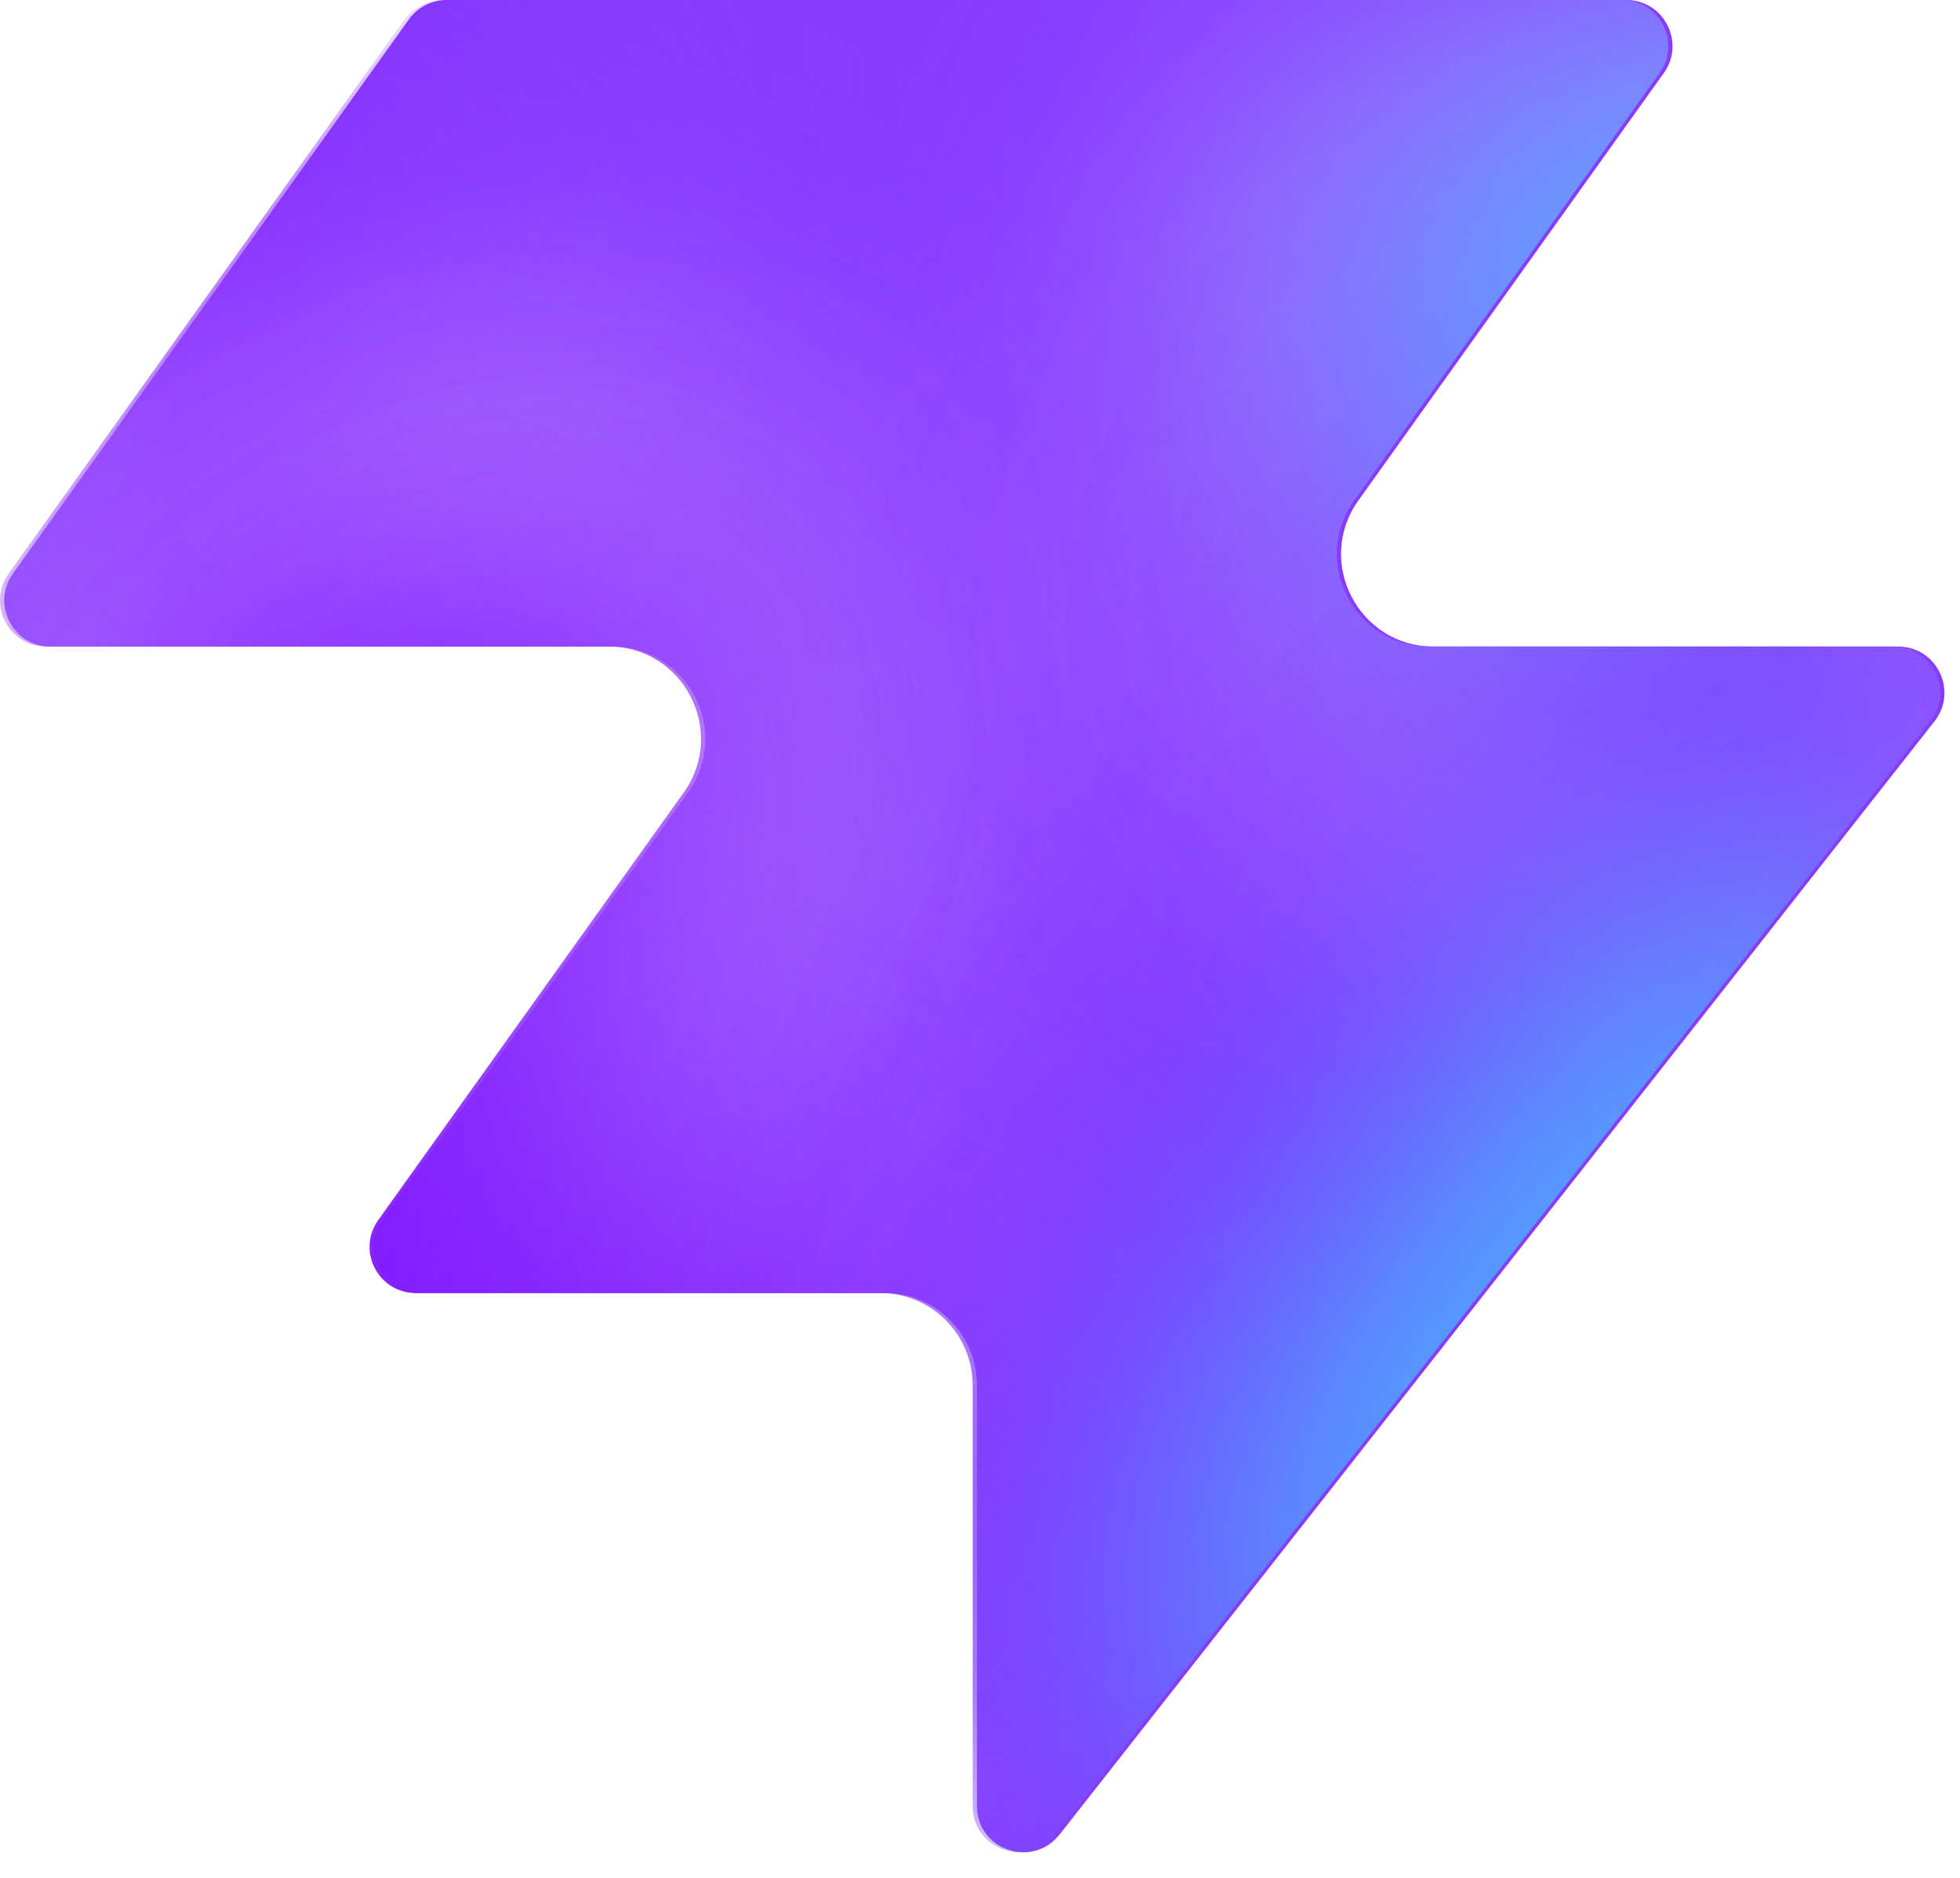
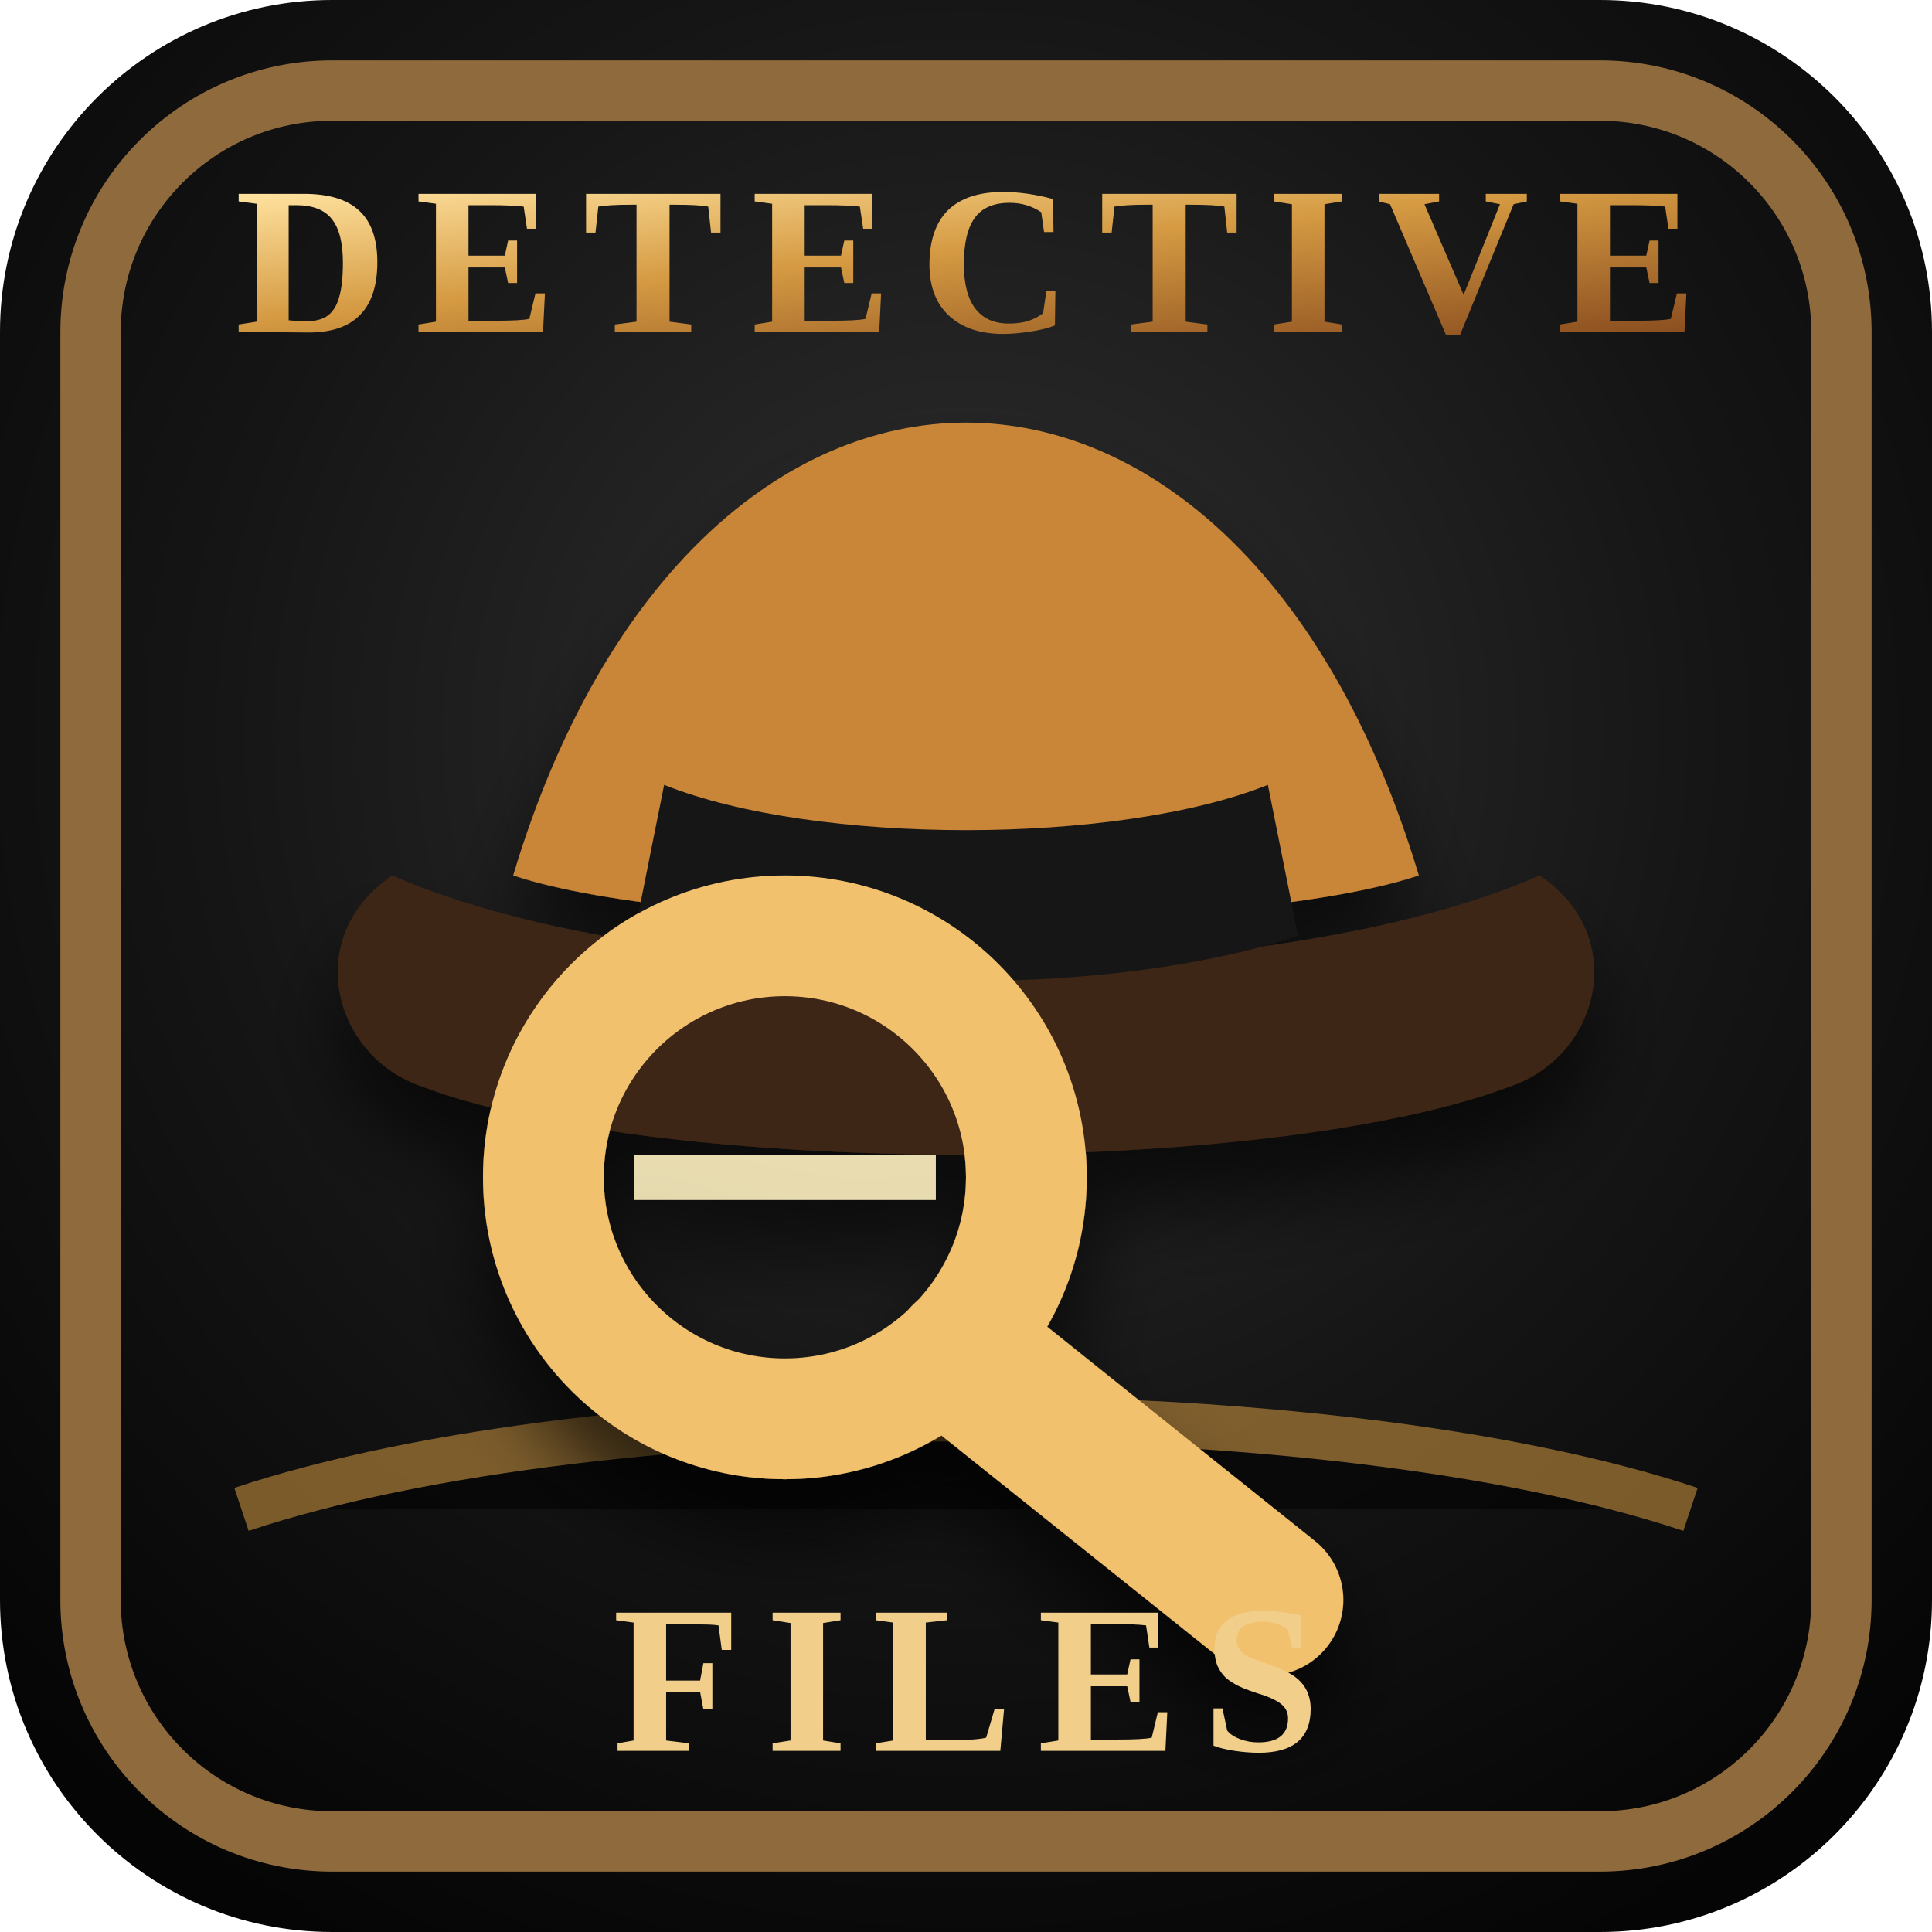
- <svg xmlns="http://www.w3.org/2000/svg" width="48" height="46" fill="none" viewBox="0 0 48 46">
-   <path fill="#863bff" d="M25.946 44.938c-.664.845-2.021.375-2.021-.698V33.937a2.26 2.26 0 0 0-2.262-2.262H10.287c-.92 0-1.456-1.04-.92-1.788l7.48-10.471c1.07-1.497 0-3.578-1.842-3.578H1.237c-.92 0-1.456-1.04-.92-1.788L10.013.474c.214-.297.556-.474.92-.474h28.894c.92 0 1.456 1.04.92 1.788l-7.48 10.471c-1.07 1.498 0 3.579 1.842 3.579h11.377c.943 0 1.473 1.088.89 1.83L25.947 44.94z" style="fill:#863bff;fill:color(display-p3 .525 .23 1);fill-opacity:1" />
-   <mask id="a" width="48" height="46" x="0" y="0" maskUnits="userSpaceOnUse" style="mask-type:alpha">
-     <path fill="#000" d="M25.842 44.938c-.664.844-2.021.375-2.021-.698V33.937a2.26 2.26 0 0 0-2.262-2.262H10.183c-.92 0-1.456-1.04-.92-1.788l7.48-10.471c1.07-1.498 0-3.579-1.842-3.579H1.133c-.92 0-1.456-1.04-.92-1.787L9.91.473c.214-.297.556-.474.92-.474h28.894c.92 0 1.456 1.04.92 1.788l-7.48 10.471c-1.07 1.498 0 3.578 1.842 3.578h11.377c.943 0 1.473 1.088.89 1.832L25.843 44.94z" style="fill:#000;fill-opacity:1" />
-   </mask>
-   <g mask="url(#a)">
-     <g filter="url(#b)">
-       <ellipse cx="5.508" cy="14.704" fill="#ede6ff" rx="5.508" ry="14.704" style="fill:#ede6ff;fill:color(display-p3 .927 .903 1);fill-opacity:1" transform="matrix(.00324 1 1 -.00324 -4.47 31.516)" />
-     </g>
-     <g filter="url(#c)">
-       <ellipse cx="10.399" cy="29.851" fill="#ede6ff" rx="10.399" ry="29.851" style="fill:#ede6ff;fill:color(display-p3 .927 .903 1);fill-opacity:1" transform="matrix(.00324 1 1 -.00324 -39.328 7.883)" />
-     </g>
-     <g filter="url(#d)">
-       <ellipse cx="5.508" cy="30.487" fill="#7e14ff" rx="5.508" ry="30.487" style="fill:#7e14ff;fill:color(display-p3 .492 .077 1);fill-opacity:1" transform="rotate(89.814 -25.913 -14.639)scale(1 -1)" />
-     </g>
-     <g filter="url(#e)">
-       <ellipse cx="5.508" cy="30.599" fill="#7e14ff" rx="5.508" ry="30.599" style="fill:#7e14ff;fill:color(display-p3 .492 .077 1);fill-opacity:1" transform="rotate(89.814 -32.644 -3.334)scale(1 -1)" />
-     </g>
-     <g filter="url(#f)">
-       <ellipse cx="5.508" cy="30.599" fill="#7e14ff" rx="5.508" ry="30.599" style="fill:#7e14ff;fill:color(display-p3 .492 .077 1);fill-opacity:1" transform="matrix(.00324 1 1 -.00324 -34.34 30.47)" />
-     </g>
-     <g filter="url(#g)">
-       <ellipse cx="14.072" cy="22.078" fill="#ede6ff" rx="14.072" ry="22.078" style="fill:#ede6ff;fill:color(display-p3 .927 .903 1);fill-opacity:1" transform="rotate(93.35 24.506 48.493)scale(-1 1)" />
-     </g>
-     <g filter="url(#h)">
-       <ellipse cx="3.47" cy="21.501" fill="#7e14ff" rx="3.47" ry="21.501" style="fill:#7e14ff;fill:color(display-p3 .492 .077 1);fill-opacity:1" transform="rotate(89.009 28.708 47.59)scale(-1 1)" />
-     </g>
-     <g filter="url(#i)">
-       <ellipse cx="3.47" cy="21.501" fill="#7e14ff" rx="3.47" ry="21.501" style="fill:#7e14ff;fill:color(display-p3 .492 .077 1);fill-opacity:1" transform="rotate(89.009 28.708 47.59)scale(-1 1)" />
-     </g>
-     <g filter="url(#j)">
-       <ellipse cx=".387" cy="8.972" fill="#7e14ff" rx="4.407" ry="29.108" style="fill:#7e14ff;fill:color(display-p3 .492 .077 1);fill-opacity:1" transform="rotate(39.51 .387 8.972)" />
-     </g>
-     <g filter="url(#k)">
-       <ellipse cx="47.523" cy="-6.092" fill="#7e14ff" rx="4.407" ry="29.108" style="fill:#7e14ff;fill:color(display-p3 .492 .077 1);fill-opacity:1" transform="rotate(37.892 47.523 -6.092)" />
-     </g>
-     <g filter="url(#l)">
-       <ellipse cx="41.412" cy="6.333" fill="#47bfff" rx="5.971" ry="9.665" style="fill:#47bfff;fill:color(display-p3 .28 .748 1);fill-opacity:1" transform="rotate(37.892 41.412 6.333)" />
-     </g>
-     <g filter="url(#m)">
-       <ellipse cx="-1.879" cy="38.332" fill="#7e14ff" rx="4.407" ry="29.108" style="fill:#7e14ff;fill:color(display-p3 .492 .077 1);fill-opacity:1" transform="rotate(37.892 -1.88 38.332)" />
-     </g>
-     <g filter="url(#n)">
-       <ellipse cx="-1.879" cy="38.332" fill="#7e14ff" rx="4.407" ry="29.108" style="fill:#7e14ff;fill:color(display-p3 .492 .077 1);fill-opacity:1" transform="rotate(37.892 -1.88 38.332)" />
-     </g>
-     <g filter="url(#o)">
-       <ellipse cx="35.651" cy="29.907" fill="#7e14ff" rx="4.407" ry="29.108" style="fill:#7e14ff;fill:color(display-p3 .492 .077 1);fill-opacity:1" transform="rotate(37.892 35.651 29.907)" />
-     </g>
-     <g filter="url(#p)">
-       <ellipse cx="38.418" cy="32.4" fill="#47bfff" rx="5.971" ry="15.297" style="fill:#47bfff;fill:color(display-p3 .28 .748 1);fill-opacity:1" transform="rotate(37.892 38.418 32.4)" />
-     </g>
-   </g>
+ <svg xmlns="http://www.w3.org/2000/svg" viewBox="0 0 64 64" role="img" aria-label="Detective game favicon">
  <defs>
-     <filter id="b" width="60.045" height="41.654" x="-19.77" y="16.149" color-interpolation-filters="sRGB" filterUnits="userSpaceOnUse">
-       <feFlood flood-opacity="0" result="BackgroundImageFix" />
-       <feBlend in="SourceGraphic" in2="BackgroundImageFix" result="shape" />
-       <feGaussianBlur result="effect1_foregroundBlur_2002_17158" stdDeviation="7.659" />
-     </filter>
-     <filter id="c" width="90.34" height="51.437" x="-54.613" y="-7.533" color-interpolation-filters="sRGB" filterUnits="userSpaceOnUse">
-       <feFlood flood-opacity="0" result="BackgroundImageFix" />
-       <feBlend in="SourceGraphic" in2="BackgroundImageFix" result="shape" />
-       <feGaussianBlur result="effect1_foregroundBlur_2002_17158" stdDeviation="7.659" />
-     </filter>
-     <filter id="d" width="79.355" height="29.4" x="-49.64" y="2.03" color-interpolation-filters="sRGB" filterUnits="userSpaceOnUse">
-       <feFlood flood-opacity="0" result="BackgroundImageFix" />
-       <feBlend in="SourceGraphic" in2="BackgroundImageFix" result="shape" />
-       <feGaussianBlur result="effect1_foregroundBlur_2002_17158" stdDeviation="4.596" />
-     </filter>
-     <filter id="e" width="79.579" height="29.4" x="-45.045" y="20.029" color-interpolation-filters="sRGB" filterUnits="userSpaceOnUse">
-       <feFlood flood-opacity="0" result="BackgroundImageFix" />
-       <feBlend in="SourceGraphic" in2="BackgroundImageFix" result="shape" />
-       <feGaussianBlur result="effect1_foregroundBlur_2002_17158" stdDeviation="4.596" />
-     </filter>
-     <filter id="f" width="79.579" height="29.4" x="-43.513" y="21.178" color-interpolation-filters="sRGB" filterUnits="userSpaceOnUse">
-       <feFlood flood-opacity="0" result="BackgroundImageFix" />
-       <feBlend in="SourceGraphic" in2="BackgroundImageFix" result="shape" />
-       <feGaussianBlur result="effect1_foregroundBlur_2002_17158" stdDeviation="4.596" />
-     </filter>
-     <filter id="g" width="74.749" height="58.852" x="15.756" y="-17.901" color-interpolation-filters="sRGB" filterUnits="userSpaceOnUse">
-       <feFlood flood-opacity="0" result="BackgroundImageFix" />
-       <feBlend in="SourceGraphic" in2="BackgroundImageFix" result="shape" />
-       <feGaussianBlur result="effect1_foregroundBlur_2002_17158" stdDeviation="7.659" />
-     </filter>
-     <filter id="h" width="61.377" height="25.362" x="23.548" y="2.284" color-interpolation-filters="sRGB" filterUnits="userSpaceOnUse">
-       <feFlood flood-opacity="0" result="BackgroundImageFix" />
-       <feBlend in="SourceGraphic" in2="BackgroundImageFix" result="shape" />
-       <feGaussianBlur result="effect1_foregroundBlur_2002_17158" stdDeviation="4.596" />
-     </filter>
-     <filter id="i" width="61.377" height="25.362" x="23.548" y="2.284" color-interpolation-filters="sRGB" filterUnits="userSpaceOnUse">
-       <feFlood flood-opacity="0" result="BackgroundImageFix" />
-       <feBlend in="SourceGraphic" in2="BackgroundImageFix" result="shape" />
-       <feGaussianBlur result="effect1_foregroundBlur_2002_17158" stdDeviation="4.596" />
-     </filter>
-     <filter id="j" width="56.045" height="63.649" x="-27.636" y="-22.853" color-interpolation-filters="sRGB" filterUnits="userSpaceOnUse">
-       <feFlood flood-opacity="0" result="BackgroundImageFix" />
-       <feBlend in="SourceGraphic" in2="BackgroundImageFix" result="shape" />
-       <feGaussianBlur result="effect1_foregroundBlur_2002_17158" stdDeviation="4.596" />
-     </filter>
-     <filter id="k" width="54.814" height="64.646" x="20.116" y="-38.415" color-interpolation-filters="sRGB" filterUnits="userSpaceOnUse">
-       <feFlood flood-opacity="0" result="BackgroundImageFix" />
-       <feBlend in="SourceGraphic" in2="BackgroundImageFix" result="shape" />
-       <feGaussianBlur result="effect1_foregroundBlur_2002_17158" stdDeviation="4.596" />
-     </filter>
-     <filter id="l" width="33.541" height="35.313" x="24.641" y="-11.323" color-interpolation-filters="sRGB" filterUnits="userSpaceOnUse">
-       <feFlood flood-opacity="0" result="BackgroundImageFix" />
-       <feBlend in="SourceGraphic" in2="BackgroundImageFix" result="shape" />
-       <feGaussianBlur result="effect1_foregroundBlur_2002_17158" stdDeviation="4.596" />
-     </filter>
-     <filter id="m" width="54.814" height="64.646" x="-29.286" y="6.009" color-interpolation-filters="sRGB" filterUnits="userSpaceOnUse">
-       <feFlood flood-opacity="0" result="BackgroundImageFix" />
-       <feBlend in="SourceGraphic" in2="BackgroundImageFix" result="shape" />
-       <feGaussianBlur result="effect1_foregroundBlur_2002_17158" stdDeviation="4.596" />
-     </filter>
-     <filter id="n" width="54.814" height="64.646" x="-29.286" y="6.009" color-interpolation-filters="sRGB" filterUnits="userSpaceOnUse">
-       <feFlood flood-opacity="0" result="BackgroundImageFix" />
-       <feBlend in="SourceGraphic" in2="BackgroundImageFix" result="shape" />
-       <feGaussianBlur result="effect1_foregroundBlur_2002_17158" stdDeviation="4.596" />
-     </filter>
-     <filter id="o" width="54.814" height="64.646" x="8.244" y="-2.416" color-interpolation-filters="sRGB" filterUnits="userSpaceOnUse">
-       <feFlood flood-opacity="0" result="BackgroundImageFix" />
-       <feBlend in="SourceGraphic" in2="BackgroundImageFix" result="shape" />
-       <feGaussianBlur result="effect1_foregroundBlur_2002_17158" stdDeviation="4.596" />
-     </filter>
-     <filter id="p" width="39.409" height="43.623" x="18.713" y="10.588" color-interpolation-filters="sRGB" filterUnits="userSpaceOnUse">
-       <feFlood flood-opacity="0" result="BackgroundImageFix" />
-       <feBlend in="SourceGraphic" in2="BackgroundImageFix" result="shape" />
-       <feGaussianBlur result="effect1_foregroundBlur_2002_17158" stdDeviation="4.596" />
+     <radialGradient id="bg" cx="50%" cy="38%" r="70%">
+       <stop offset="0" stop-color="#303030" />
+       <stop offset="0.56" stop-color="#151515" />
+       <stop offset="1" stop-color="#050505" />
+     </radialGradient>
+     <linearGradient id="gold" x1="0" y1="0" x2="1" y2="1">
+       <stop offset="0" stop-color="#ffe3a0" />
+       <stop offset="0.45" stop-color="#d59a42" />
+       <stop offset="1" stop-color="#8a4d1f" />
+     </linearGradient>
+     <filter id="shadow" x="-20%" y="-20%" width="140%" height="140%">
+       <feDropShadow dx="0" dy="2" stdDeviation="1.3" flood-color="#000" flood-opacity="0.65" />
    </filter>
  </defs>
+   <rect width="64" height="64" rx="11" fill="url(#bg)" />
+   <rect x="3" y="3" width="58" height="58" rx="8" fill="none" stroke="#8f6a3c" stroke-width="2" />
+   <path d="M8 50c12-4 36-4 48 0" stroke="#d59a42" stroke-width="1.5" opacity="0.55" />
+   <g filter="url(#shadow)">
+     <path d="M17 29c3-10 9-15 15-15s12 5 15 15c-6 2-24 2-30 0z" fill="#c98637" />
+     <path d="M13 29c9 4 29 4 38 0 3 2 2 6-1 7-8 3-28 3-36 0-3-1-4-5-1-7z" fill="#3d2619" />
+     <path d="M22 26c5 2 15 2 20 0l1 5c-6 2-16 2-22 0z" fill="#171717" />
+     <circle cx="26" cy="39" r="8" fill="none" stroke="#f2c16e" stroke-width="4" />
+     <path d="M32 45l10 8" stroke="#f2c16e" stroke-width="5" stroke-linecap="round" />
+     <path d="M21 39h10" stroke="#fff2c2" stroke-width="1.5" opacity="0.85" />
+   </g>
+   <text x="32" y="11" text-anchor="middle" font-family="Georgia, 'Times New Roman', serif" font-size="7" font-weight="700" letter-spacing="0.9" fill="url(#gold)">DETECTIVE</text>
+   <text x="32" y="58" text-anchor="middle" font-family="Georgia, 'Times New Roman', serif" font-size="7" font-weight="700" letter-spacing="0.8" fill="#f1cf8b">FILES</text>
</svg>
